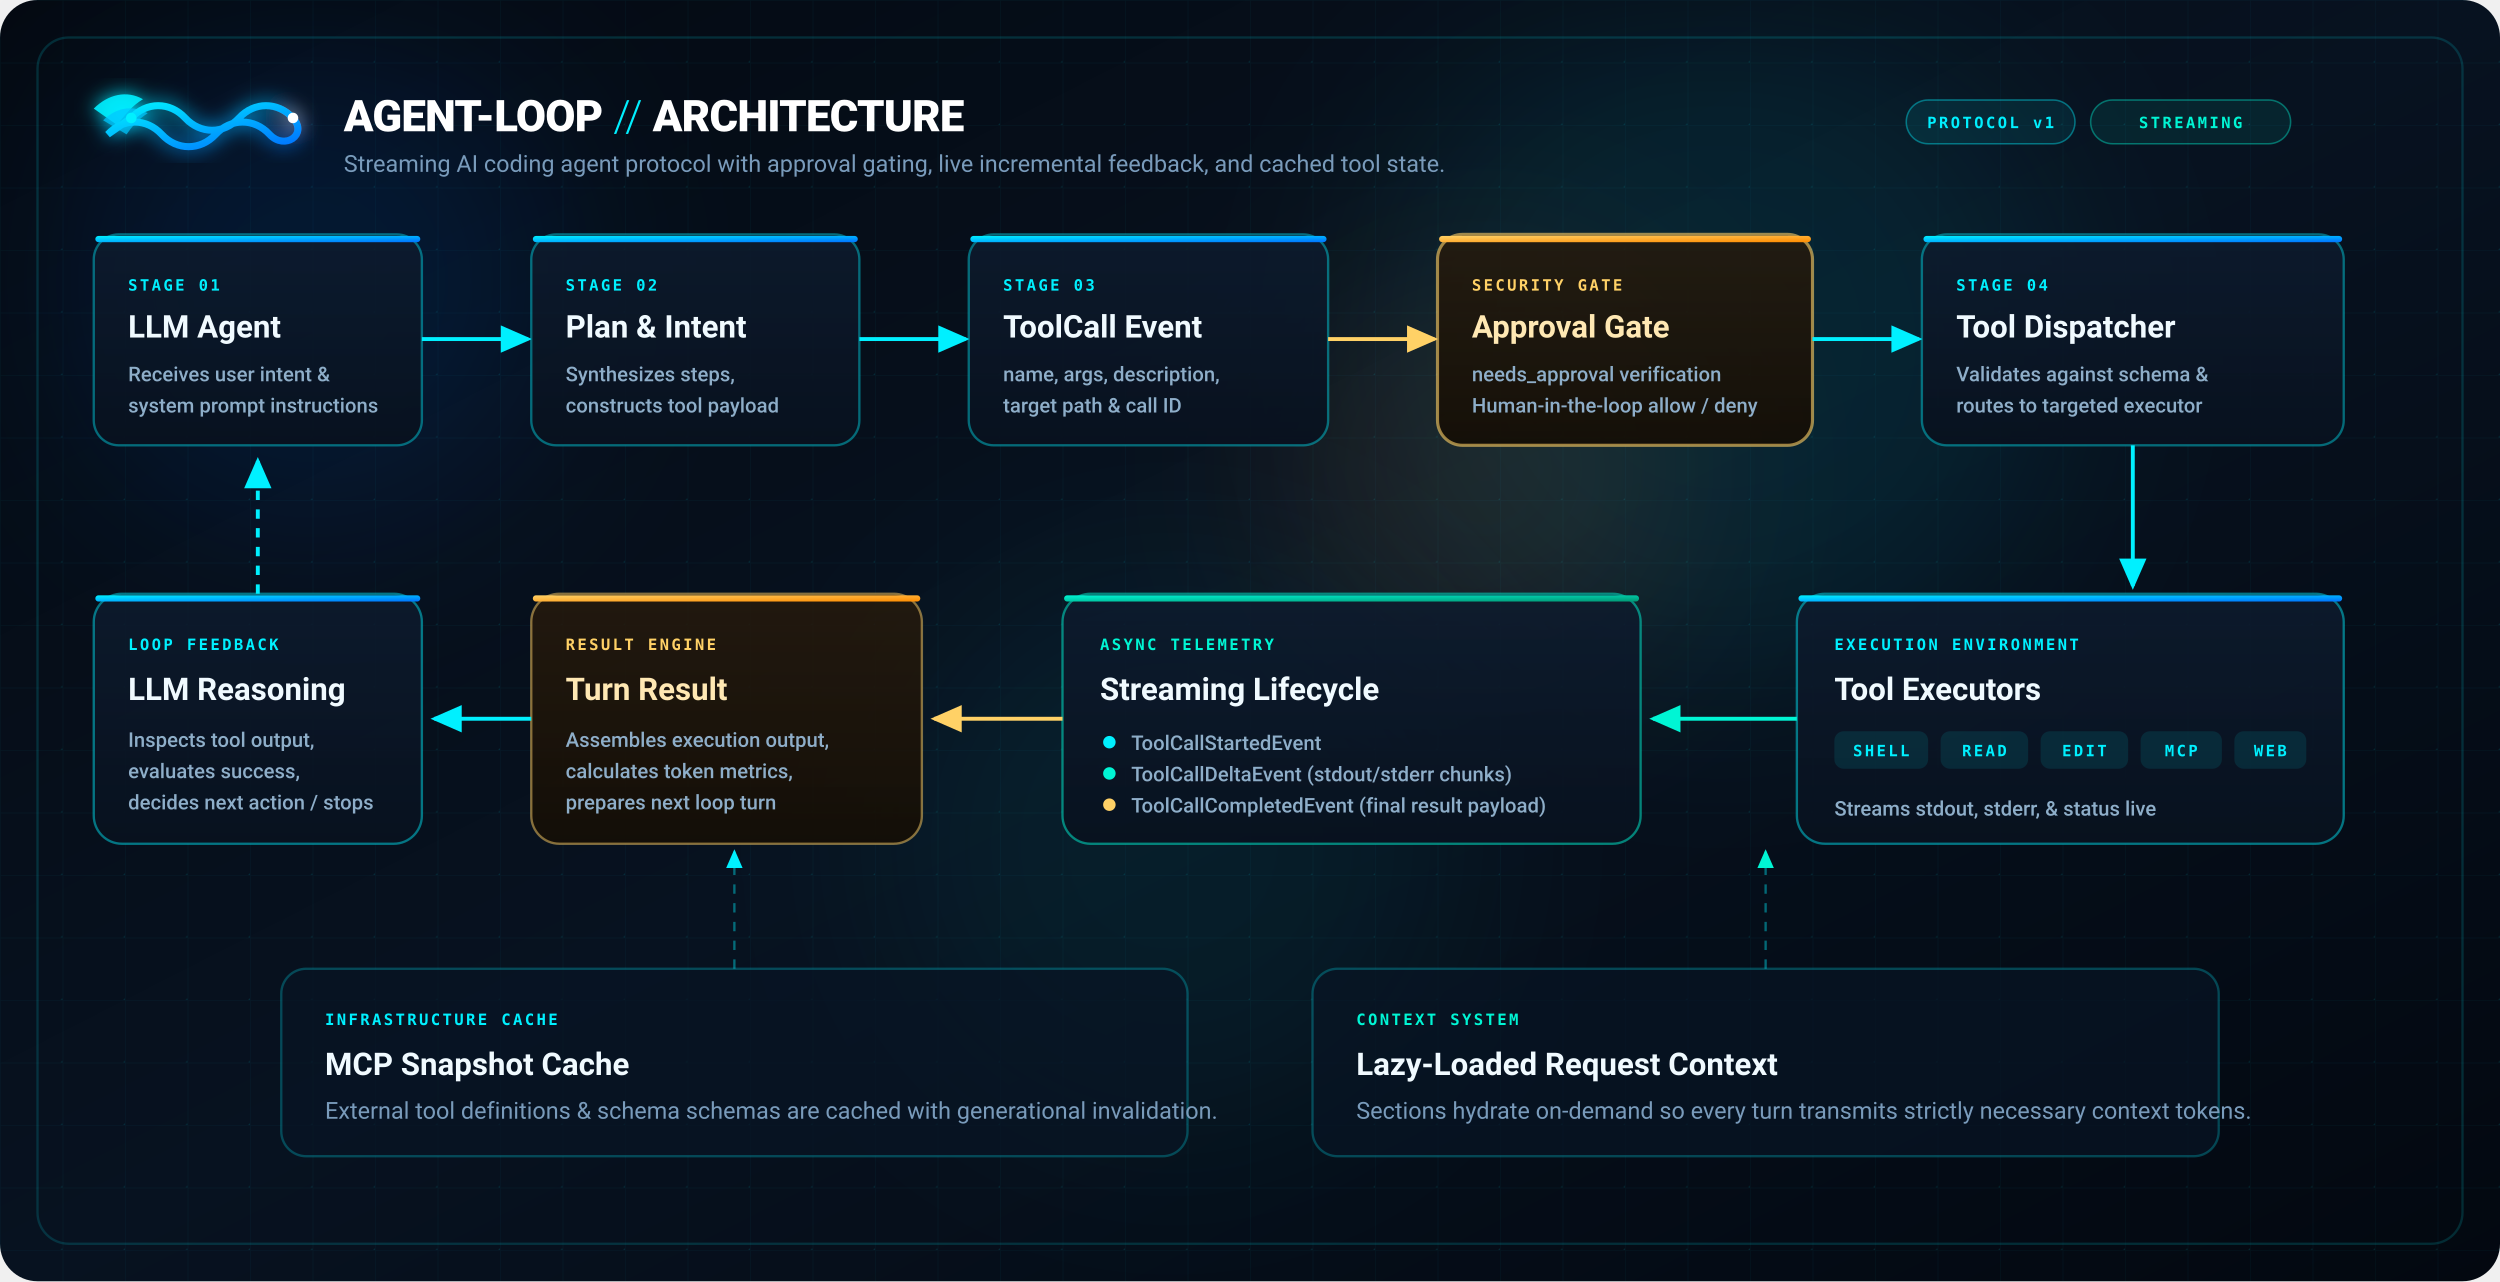
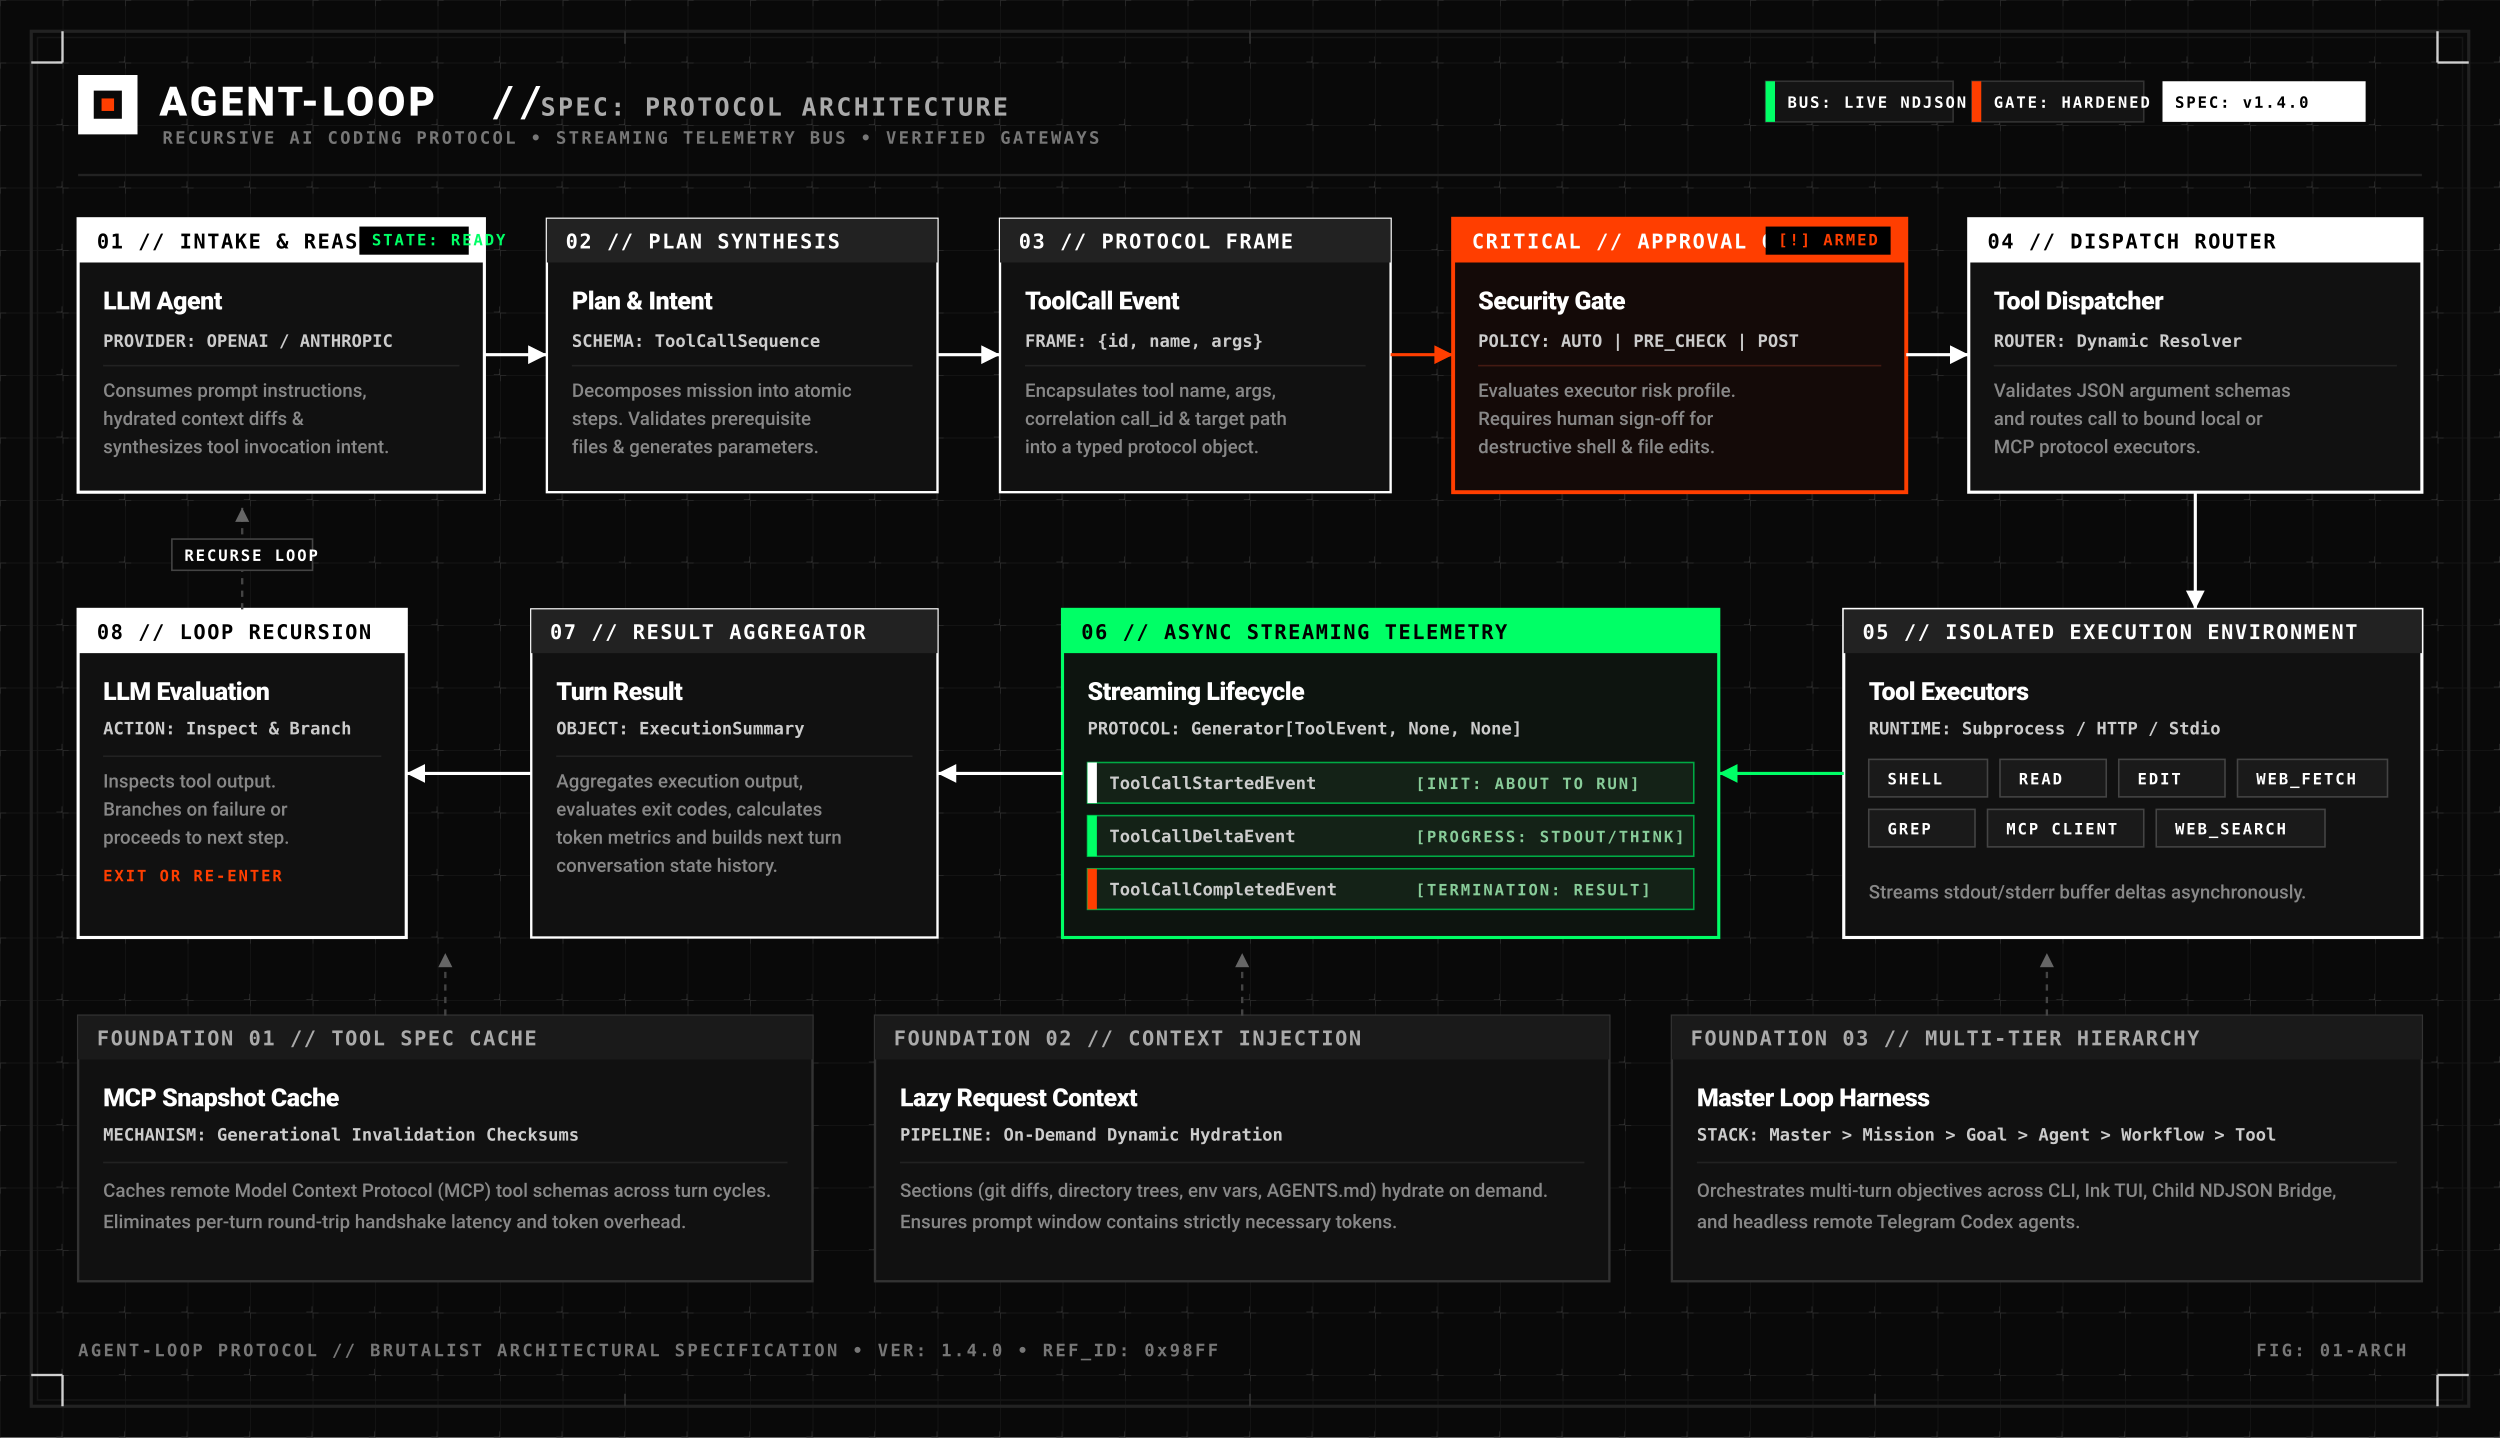
- <svg xmlns="http://www.w3.org/2000/svg" viewBox="0 0 1600 820" width="1600" height="820" role="img" aria-labelledby="title desc">
+ <svg xmlns="http://www.w3.org/2000/svg" viewBox="0 0 1600 920" width="1600" height="920" role="img" aria-labelledby="archTitle archDesc">
  <defs>
-     <linearGradient id="bgGrad" x1="0%" y1="0%" x2="100%" y2="100%">
-       <stop offset="0%" stop-color="#040911" />
-       <stop offset="50%" stop-color="#071220" />
-       <stop offset="100%" stop-color="#030810" />
-     </linearGradient>
-     <linearGradient id="cyanGrad" x1="0%" y1="0%" x2="100%" y2="100%">
-       <stop offset="0%" stop-color="#00f0ff" />
-       <stop offset="100%" stop-color="#0072ff" />
-     </linearGradient>
-     <linearGradient id="amberGrad" x1="0%" y1="0%" x2="100%" y2="100%">
-       <stop offset="0%" stop-color="#ffd166" />
-       <stop offset="100%" stop-color="#ff8c00" />
-     </linearGradient>
-     <linearGradient id="emeraldGrad" x1="0%" y1="0%" x2="100%" y2="100%">
-       <stop offset="0%" stop-color="#00f5d4" />
-       <stop offset="100%" stop-color="#019875" />
-     </linearGradient>
-     <linearGradient id="cardGrad" x1="0%" y1="0%" x2="0%" y2="100%">
-       <stop offset="0%" stop-color="rgba(13, 27, 46, 0.85)" />
-       <stop offset="100%" stop-color="rgba(8, 17, 30, 0.95)" />
-     </linearGradient>
-     <linearGradient id="cardAmberGrad" x1="0%" y1="0%" x2="0%" y2="100%">
-       <stop offset="0%" stop-color="rgba(38, 26, 12, 0.85)" />
-       <stop offset="100%" stop-color="rgba(20, 14, 6, 0.95)" />
-     </linearGradient>
-     <pattern id="grid" width="40" height="40" patternUnits="userSpaceOnUse">
-       <path d="M 40 0 L 0 0 0 40" fill="none" stroke="rgba(0, 240, 255, 0.04)" stroke-width="1" />
-       <circle cx="40" cy="40" r="1" fill="rgba(0, 240, 255, 0.12)" />
+     <pattern id="brutalistGrid" width="40" height="40" patternUnits="userSpaceOnUse">
+       <path d="M 40 0 L 0 0 0 40" fill="none" stroke="#161616" stroke-width="1" />
+       <path d="M 0 0 L 4 0 M 0 0 L 0 4 M 40 40 L 36 40 M 40 40 L 40 36" fill="none" stroke="#2a2a2a" stroke-width="1" />
+       <circle cx="40" cy="40" r="1" fill="#333333" />
    </pattern>
-     <filter id="neonGlow" x="-30%" y="-30%" width="160%" height="160%">
-       <feGaussianBlur stdDeviation="8" result="blur" />
-       <feMerge>
-         <feMergeNode in="blur" />
-         <feMergeNode in="SourceGraphic" />
-       </feMerge>
-     </filter>
-     <filter id="ambientGlow" x="-50%" y="-50%" width="200%" height="200%">
-       <feGaussianBlur stdDeviation="60" result="blur" />
-     </filter>
-     <marker id="arrowCyan" markerWidth="10" markerHeight="10" refX="7" refY="5" orient="auto">
-       <path d="M 0 1.5 L 8 5 L 0 8.5 z" fill="#00f0ff" />
-     </marker>
-     <marker id="arrowAmber" markerWidth="10" markerHeight="10" refX="7" refY="5" orient="auto">
-       <path d="M 0 1.5 L 8 5 L 0 8.5 z" fill="#ffd166" />
-     </marker>
-     <marker id="arrowEmerald" markerWidth="10" markerHeight="10" refX="7" refY="5" orient="auto">
-       <path d="M 0 1.5 L 8 5 L 0 8.5 z" fill="#00f5d4" />
+     <marker id="mWhite" markerWidth="8" markerHeight="8" refX="6" refY="4" orient="auto">
+       <polygon points="0,1 6,4 0,7" fill="#ffffff" />
+     </marker>
+     <marker id="mOrange" markerWidth="8" markerHeight="8" refX="6" refY="4" orient="auto">
+       <polygon points="0,1 6,4 0,7" fill="#ff3e00" />
+     </marker>
+     <marker id="mGreen" markerWidth="8" markerHeight="8" refX="6" refY="4" orient="auto">
+       <polygon points="0,1 6,4 0,7" fill="#00ff66" />
+     </marker>
+     <marker id="mGray" markerWidth="8" markerHeight="8" refX="6" refY="4" orient="auto">
+       <polygon points="0,1 6,4 0,7" fill="#666666" />
    </marker>
    <style>
-       .brand-title { font-family: -apple-system, BlinkMacSystemFont, "Segoe UI", Roboto, "Helvetica Neue", sans-serif; font-size: 28px; font-weight: 800; fill: #ffffff; letter-spacing: -0.5px; }
-       .brand-sub { font-family: -apple-system, BlinkMacSystemFont, "Segoe UI", Roboto, "Helvetica Neue", sans-serif; font-size: 15px; font-weight: 400; fill: #799bbb; }
-       .node-title { font-family: -apple-system, BlinkMacSystemFont, "Segoe UI", Roboto, "Helvetica Neue", sans-serif; font-size: 20px; font-weight: 700; fill: #f0faff; }
-       .node-amber-title { font-family: -apple-system, BlinkMacSystemFont, "Segoe UI", Roboto, "Helvetica Neue", sans-serif; font-size: 20px; font-weight: 700; fill: #ffe8b3; }
-       .node-desc { font-family: -apple-system, BlinkMacSystemFont, "Segoe UI", Roboto, "Helvetica Neue", sans-serif; font-size: 13px; font-weight: 500; fill: #8eaec9; }
-       .node-tag { font-family: ui-monospace, SFMono-Regular, "JetBrains Mono", Menlo, Consolas, monospace; font-size: 10px; font-weight: 700; letter-spacing: 1.5px; text-transform: uppercase; }
-       .connector { stroke: #00f0ff; stroke-width: 2.5; fill: none; marker-end: url(#arrowCyan); }
-       .connector-amber { stroke: #ffd166; stroke-width: 2.5; fill: none; marker-end: url(#arrowAmber); }
-       .connector-emerald { stroke: #00f5d4; stroke-width: 2.5; fill: none; marker-end: url(#arrowEmerald); }
-       .dash-line { stroke-dasharray: 6 6; stroke-width: 1.5; stroke: rgba(0, 240, 255, 0.4); fill: none; }
+       .mono { font-family: "JetBrains Mono", "SF Mono", "Roboto Mono", Menlo, Consolas, monospace; }
+       .sans { font-family: -apple-system, BlinkMacSystemFont, "Segoe UI", Roboto, "Helvetica Neue", sans-serif; }
+       .t-hero { font-weight: 900; font-size: 26px; fill: #ffffff; letter-spacing: 2px; }
+       .t-sub { font-weight: 600; font-size: 11px; fill: #777777; letter-spacing: 1.5px; }
+       .t-node-head { font-weight: 800; font-size: 13px; letter-spacing: 1px; }
+       .t-node-title { font-weight: 800; font-size: 16px; fill: #ffffff; letter-spacing: -0.3px; }
+       .t-node-body { font-weight: 500; font-size: 12px; fill: #888888; line-height: 1.4; }
+       .t-node-code { font-weight: 700; font-size: 11px; fill: #cccccc; }
+       .t-badge { font-weight: 800; font-size: 10px; letter-spacing: 1.2px; }
+       .wire-w { stroke: #ffffff; stroke-width: 2; fill: none; marker-end: url(#mWhite); }
+       .wire-o { stroke: #ff3e00; stroke-width: 2; fill: none; marker-end: url(#mOrange); }
+       .wire-g { stroke: #00ff66; stroke-width: 2; fill: none; marker-end: url(#mGreen); }
+       .wire-dash { stroke: #444444; stroke-width: 1.5; stroke-dasharray: 4 4; fill: none; marker-end: url(#mGray); }
    </style>
  </defs>
-   <rect width="1600" height="820" rx="24" fill="url(#bgGrad)" />
-   <rect width="1600" height="820" rx="24" fill="url(#grid)" />
-   <circle cx="200" cy="180" r="160" fill="#0072ff" opacity="0.12" filter="url(#ambientGlow)" />
-   <circle cx="1100" cy="220" r="220" fill="#00f0ff" opacity="0.08" filter="url(#ambientGlow)" />
-   <circle cx="750" cy="540" r="180" fill="#00d2d3" opacity="0.07" filter="url(#ambientGlow)" />
-   <circle cx="950" cy="300" r="130" fill="#ff9f43" opacity="0.09" filter="url(#ambientGlow)" />
-   <rect x="24" y="24" width="1552" height="772" rx="20" fill="none" stroke="rgba(0, 240, 255, 0.15)" stroke-width="1.5" />
-   <g transform="translate(60, 52)">
-     <g transform="translate(0, 4) scale(0.75)" filter="url(#neonGlow)">
-       <path d="M 0 18 C 12 6, 28 2, 42 10 C 32 16, 26 24, 20 32 Z" fill="#00f0ff" opacity="0.9" />
-       <path d="M 8 28 C 18 18, 32 14, 46 22 C 38 27, 32 34, 28 40 Z" fill="#00c8ff" opacity="0.7" />
-       <path d="M 32 26 C 45 12, 65 12, 78 26 C 91 40, 111 40, 124 26 C 137 12, 157 12, 170 26 C 183 40, 163 54, 150 40 C 137 26, 117 26, 104 40 C 91 54, 71 54, 58 40 C 45 26, 25 26, 12 40 Z" fill="none" stroke="url(#cyanGrad)" stroke-width="6" stroke-linecap="round" />
-       <circle cx="170" cy="26" r="4.5" fill="#ffffff" />
-       <circle cx="32" cy="26" r="4.5" fill="#00f0ff" />
+   <rect width="1600" height="920" fill="#090909" />
+   <rect width="1600" height="920" fill="url(#brutalistGrid)" />
+   <rect x="20" y="20" width="1560" height="880" fill="none" stroke="#222222" stroke-width="2" />
+   <rect x="24" y="24" width="1552" height="872" fill="none" stroke="#161616" stroke-width="1" />
+   <g stroke="#ffffff" stroke-width="1.5" opacity="0.8">
+     <path d="M 20 40 L 40 40 M 40 20 L 40 40" />
+     <path d="M 1580 40 L 1560 40 M 1560 20 L 1560 40" />
+     <path d="M 20 880 L 40 880 M 40 900 L 40 880" />
+     <path d="M 1580 880 L 1560 880 M 1560 900 L 1560 880" />
+   </g>
+   <g stroke="#333333" stroke-width="1">
+     <line x1="400" y1="20" x2="400" y2="28" />
+     <line x1="800" y1="20" x2="800" y2="28" />
+     <line x1="1200" y1="20" x2="1200" y2="28" />
+     <line x1="400" y1="892" x2="400" y2="900" />
+     <line x1="800" y1="892" x2="800" y2="900" />
+     <line x1="1200" y1="892" x2="1200" y2="900" />
+   </g>
+   <g transform="translate(50, 48)">
+     <rect x="0" y="0" width="38" height="38" fill="#ffffff" />
+     <rect x="10" y="10" width="18" height="18" fill="#090909" />
+     <rect x="15" y="15" width="8" height="8" fill="#ff3e00" />
+     <text x="52" y="26" class="sans t-hero">AGENT-LOOP</text>
+     <text x="264" y="26" class="mono t-hero" fill="#ff3e00" font-weight="400">//</text>
+     <text x="296" y="26" class="mono" font-size="16" font-weight="700" fill="#aaaaaa" letter-spacing="1.5px">SPEC: PROTOCOL ARCHITECTURE</text>
+     <text x="54" y="44" class="mono t-sub">RECURSIVE AI CODING PROTOCOL • STREAMING TELEMETRY BUS • VERIFIED GATEWAYS</text>
+     <g transform="translate(1080, 4)">
+       <rect x="0" y="0" width="120" height="26" fill="#141414" stroke="#333333" stroke-width="1" />
+       <rect x="0" y="0" width="6" height="26" fill="#00ff66" />
+       <text x="14" y="17" class="mono t-badge" fill="#ffffff">BUS: LIVE NDJSON</text>
+       <rect x="132" y="0" width="110" height="26" fill="#141414" stroke="#333333" stroke-width="1" />
+       <rect x="132" y="0" width="6" height="26" fill="#ff3e00" />
+       <text x="146" y="17" class="mono t-badge" fill="#ffffff">GATE: HARDENED</text>
+       <rect x="254" y="0" width="130" height="26" fill="#ffffff" />
+       <text x="262" y="17" class="mono t-badge" fill="#000000">SPEC: v1.4.0</text>
    </g>
-     <text x="160" y="32" class="brand-title">AGENT-LOOP <tspan fill="#00f0ff" font-weight="300">//</tspan> ARCHITECTURE</text>
-     <text x="160" y="58" class="brand-sub">Streaming AI coding agent protocol with approval gating, live incremental feedback, and cached tool state.</text>
-     <g transform="translate(1160, 12)">
-       <rect x="0" y="0" width="108" height="28" rx="14" fill="rgba(0, 240, 255, 0.08)" stroke="rgba(0, 240, 255, 0.4)" stroke-width="1" />
-       <text x="54" y="18" text-anchor="middle" class="node-tag" fill="#00f0ff">PROTOCOL v1</text>
-       <rect x="118" y="0" width="128" height="28" rx="14" fill="rgba(0, 245, 212, 0.08)" stroke="rgba(0, 245, 212, 0.4)" stroke-width="1" />
-       <text x="182" y="18" text-anchor="middle" class="node-tag" fill="#00f5d4">STREAMING</text>
+   </g>
+   <line x1="50" y1="112" x2="1550" y2="112" stroke="#222222" stroke-width="1.5" />
+   <g transform="translate(50, 140)">
+     <rect width="260" height="175" fill="#111111" stroke="#ffffff" stroke-width="2" />
+     <rect x="0" y="0" width="260" height="28" fill="#ffffff" />
+     <text x="12" y="19" class="mono t-node-head" fill="#000000">01 // INTAKE &amp; REASONING</text>
+     <text x="16" y="58" class="sans t-node-title">LLM Agent</text>
+     <text x="16" y="82" class="mono t-node-code">PROVIDER: OPENAI / ANTHROPIC</text>
+     <line x1="16" y1="94" x2="244" y2="94" stroke="#222222" stroke-width="1" />
+     <text x="16" y="114" class="sans t-node-body">Consumes prompt instructions,</text>
+     <text x="16" y="132" class="sans t-node-body">hydrated context diffs &amp;</text>
+     <text x="16" y="150" class="sans t-node-body">synthesizes tool invocation intent.</text>
+     <rect x="180" y="5" width="70" height="18" fill="#000000" />
+     <text x="188" y="17" class="mono t-badge" fill="#00ff66">STATE: READY</text>
+   </g>
+   <path d="M 310 227 L 350 227" class="wire-w" />
+   <g transform="translate(350, 140)">
+     <rect width="250" height="175" fill="#111111" stroke="#ffffff" stroke-width="1.5" />
+     <rect x="0" y="0" width="250" height="28" fill="#222222" />
+     <text x="12" y="19" class="mono t-node-head" fill="#ffffff">02 // PLAN SYNTHESIS</text>
+     <text x="16" y="58" class="sans t-node-title">Plan &amp; Intent</text>
+     <text x="16" y="82" class="mono t-node-code">SCHEMA: ToolCallSequence</text>
+     <line x1="16" y1="94" x2="234" y2="94" stroke="#222222" stroke-width="1" />
+     <text x="16" y="114" class="sans t-node-body">Decomposes mission into atomic</text>
+     <text x="16" y="132" class="sans t-node-body">steps. Validates prerequisite</text>
+     <text x="16" y="150" class="sans t-node-body">files &amp; generates parameters.</text>
+   </g>
+   <path d="M 600 227 L 640 227" class="wire-w" />
+   <g transform="translate(640, 140)">
+     <rect width="250" height="175" fill="#111111" stroke="#ffffff" stroke-width="1.5" />
+     <rect x="0" y="0" width="250" height="28" fill="#222222" />
+     <text x="12" y="19" class="mono t-node-head" fill="#ffffff">03 // PROTOCOL FRAME</text>
+     <text x="16" y="58" class="sans t-node-title">ToolCall Event</text>
+     <text x="16" y="82" class="mono t-node-code">FRAME: {id, name, args}</text>
+     <line x1="16" y1="94" x2="234" y2="94" stroke="#222222" stroke-width="1" />
+     <text x="16" y="114" class="sans t-node-body">Encapsulates tool name, args,</text>
+     <text x="16" y="132" class="sans t-node-body">correlation call_id &amp; target path</text>
+     <text x="16" y="150" class="sans t-node-body">into a typed protocol object.</text>
+   </g>
+   <path d="M 890 227 L 930 227" class="wire-o" />
+   <g transform="translate(930, 140)">
+     <rect width="290" height="175" fill="#140a08" stroke="#ff3e00" stroke-width="2.5" />
+     <rect x="0" y="0" width="290" height="28" fill="#ff3e00" />
+     <text x="12" y="19" class="mono t-node-head" fill="#ffffff">CRITICAL // APPROVAL GATE</text>
+     <text x="16" y="58" class="sans t-node-title" fill="#ffffff">Security Gate</text>
+     <text x="16" y="82" class="mono t-node-code" fill="#ff7755">POLICY: AUTO | PRE_CHECK | POST</text>
+     <line x1="16" y1="94" x2="274" y2="94" stroke="#441a12" stroke-width="1" />
+     <text x="16" y="114" class="sans t-node-body" fill="#ddbbbb">Evaluates executor risk profile.</text>
+     <text x="16" y="132" class="sans t-node-body" fill="#ddbbbb">Requires human sign-off for</text>
+     <text x="16" y="150" class="sans t-node-body" fill="#ddbbbb">destructive shell &amp; file edits.</text>
+     <rect x="200" y="5" width="80" height="18" fill="#000000" />
+     <text x="208" y="17" class="mono t-badge" fill="#ff3e00">[!] ARMED</text>
+   </g>
+   <path d="M 1220 227 L 1260 227" class="wire-w" />
+   <g transform="translate(1260, 140)">
+     <rect width="290" height="175" fill="#111111" stroke="#ffffff" stroke-width="2" />
+     <rect x="0" y="0" width="290" height="28" fill="#ffffff" />
+     <text x="12" y="19" class="mono t-node-head" fill="#000000">04 // DISPATCH ROUTER</text>
+     <text x="16" y="58" class="sans t-node-title">Tool Dispatcher</text>
+     <text x="16" y="82" class="mono t-node-code">ROUTER: Dynamic Resolver</text>
+     <line x1="16" y1="94" x2="274" y2="94" stroke="#222222" stroke-width="1" />
+     <text x="16" y="114" class="sans t-node-body">Validates JSON argument schemas</text>
+     <text x="16" y="132" class="sans t-node-body">and routes call to bound local or</text>
+     <text x="16" y="150" class="sans t-node-body">MCP protocol executors.</text>
+   </g>
+   <path d="M 1405 315 L 1405 390" class="wire-w" />
+   <g transform="translate(1180, 390)">
+     <rect width="370" height="210" fill="#111111" stroke="#ffffff" stroke-width="2" />
+     <rect x="0" y="0" width="370" height="28" fill="#222222" />
+     <text x="12" y="19" class="mono t-node-head" fill="#ffffff">05 // ISOLATED EXECUTION ENVIRONMENT</text>
+     <text x="16" y="58" class="sans t-node-title">Tool Executors</text>
+     <text x="16" y="80" class="mono t-node-code">RUNTIME: Subprocess / HTTP / Stdio</text>
+     <g transform="translate(16, 96)">
+       <rect x="0" y="0" width="76" height="24" fill="#1a1a1a" stroke="#444444" stroke-width="1" />
+       <text x="12" y="16" class="mono t-badge" fill="#ffffff">SHELL</text>
+       <rect x="84" y="0" width="68" height="24" fill="#1a1a1a" stroke="#444444" stroke-width="1" />
+       <text x="12" y="16" class="mono t-badge" fill="#ffffff" transform="translate(84, 0)">READ</text>
+       <rect x="160" y="0" width="68" height="24" fill="#1a1a1a" stroke="#444444" stroke-width="1" />
+       <text x="12" y="16" class="mono t-badge" fill="#ffffff" transform="translate(160, 0)">EDIT</text>
+       <rect x="236" y="0" width="96" height="24" fill="#1a1a1a" stroke="#444444" stroke-width="1" />
+       <text x="12" y="16" class="mono t-badge" fill="#ffffff" transform="translate(236, 0)">WEB_FETCH</text>
+       <rect x="0" y="32" width="68" height="24" fill="#1a1a1a" stroke="#444444" stroke-width="1" />
+       <text x="12" y="48" class="mono t-badge" fill="#ffffff">GREP</text>
+       <rect x="76" y="32" width="100" height="24" fill="#1a1a1a" stroke="#444444" stroke-width="1" />
+       <text x="12" y="48" class="mono t-badge" fill="#ffffff" transform="translate(76, 0)">MCP CLIENT</text>
+       <rect x="184" y="32" width="108" height="24" fill="#1a1a1a" stroke="#444444" stroke-width="1" />
+       <text x="12" y="48" class="mono t-badge" fill="#ffffff" transform="translate(184, 0)">WEB_SEARCH</text>
    </g>
-   </g>
-   <g transform="translate(60, 150)">
-     <rect width="210" height="135" rx="16" fill="url(#cardGrad)" stroke="rgba(0, 240, 255, 0.4)" stroke-width="1.5" />
-     <rect x="1" y="1" width="208" height="4" rx="2" fill="url(#cyanGrad)" />
-     <text x="22" y="36" class="node-tag" fill="#00f0ff">STAGE 01</text>
-     <text x="22" y="66" class="node-title">LLM Agent</text>
-     <text x="22" y="94" class="node-desc">Receives user intent &amp;</text>
-     <text x="22" y="114" class="node-desc">system prompt instructions</text>
-   </g>
-   <path d="M 270 217 L 338 217" class="connector" />
-   <g transform="translate(340, 150)">
-     <rect width="210" height="135" rx="16" fill="url(#cardGrad)" stroke="rgba(0, 240, 255, 0.4)" stroke-width="1.5" />
-     <rect x="1" y="1" width="208" height="4" rx="2" fill="url(#cyanGrad)" />
-     <text x="22" y="36" class="node-tag" fill="#00f0ff">STAGE 02</text>
-     <text x="22" y="66" class="node-title">Plan &amp; Intent</text>
-     <text x="22" y="94" class="node-desc">Synthesizes steps,</text>
-     <text x="22" y="114" class="node-desc">constructs tool payload</text>
-   </g>
-   <path d="M 550 217 L 618 217" class="connector" />
-   <g transform="translate(620, 150)">
-     <rect width="230" height="135" rx="16" fill="url(#cardGrad)" stroke="rgba(0, 240, 255, 0.4)" stroke-width="1.5" />
-     <rect x="1" y="1" width="228" height="4" rx="2" fill="url(#cyanGrad)" />
-     <text x="22" y="36" class="node-tag" fill="#00f0ff">STAGE 03</text>
-     <text x="22" y="66" class="node-title">ToolCall Event</text>
-     <text x="22" y="94" class="node-desc">name, args, description,</text>
-     <text x="22" y="114" class="node-desc">target path &amp; call ID</text>
-   </g>
-   <path d="M 850 217 L 918 217" class="connector-amber" />
-   <g transform="translate(920, 150)">
-     <rect width="240" height="135" rx="16" fill="url(#cardAmberGrad)" stroke="rgba(255, 209, 102, 0.6)" stroke-width="2" />
-     <rect x="1" y="1" width="238" height="4" rx="2" fill="url(#amberGrad)" />
-     <text x="22" y="36" class="node-tag" fill="#ffd166">SECURITY GATE</text>
-     <text x="22" y="66" class="node-amber-title">Approval Gate</text>
-     <text x="22" y="94" class="node-desc" fill="#e0c28e">needs_approval verification</text>
-     <text x="22" y="114" class="node-desc" fill="#e0c28e">Human-in-the-loop allow / deny</text>
-   </g>
-   <path d="M 1160 217 L 1228 217" class="connector" />
-   <g transform="translate(1230, 150)">
-     <rect width="270" height="135" rx="16" fill="url(#cardGrad)" stroke="rgba(0, 240, 255, 0.4)" stroke-width="1.5" />
-     <rect x="1" y="1" width="268" height="4" rx="2" fill="url(#cyanGrad)" />
-     <text x="22" y="36" class="node-tag" fill="#00f0ff">STAGE 04</text>
-     <text x="22" y="66" class="node-title">Tool Dispatcher</text>
-     <text x="22" y="94" class="node-desc">Validates against schema &amp;</text>
-     <text x="22" y="114" class="node-desc">routes to targeted executor</text>
-   </g>
-   <path d="M 1365 285 L 1365 375" class="connector" />
-   <g transform="translate(1150, 380)">
-     <rect width="350" height="160" rx="18" fill="url(#cardGrad)" stroke="rgba(0, 240, 255, 0.45)" stroke-width="1.5" />
-     <rect x="1" y="1" width="348" height="4" rx="2" fill="url(#cyanGrad)" />
-     <text x="24" y="36" class="node-tag" fill="#00f0ff">EXECUTION ENVIRONMENT</text>
-     <text x="24" y="68" class="node-title">Tool Executors</text>
-     <g transform="translate(24, 88)">
-       <rect x="0" y="0" width="60" height="24" rx="6" fill="rgba(0, 240, 255, 0.1)" />
-       <text x="30" y="16" text-anchor="middle" class="node-tag" fill="#00f0ff">SHELL</text>
-       <rect x="68" y="0" width="56" height="24" rx="6" fill="rgba(0, 240, 255, 0.1)" />
-       <text x="96" y="16" text-anchor="middle" class="node-tag" fill="#00f0ff">READ</text>
-       <rect x="132" y="0" width="56" height="24" rx="6" fill="rgba(0, 240, 255, 0.1)" />
-       <text x="160" y="16" text-anchor="middle" class="node-tag" fill="#00f0ff">EDIT</text>
-       <rect x="196" y="0" width="52" height="24" rx="6" fill="rgba(0, 240, 255, 0.1)" />
-       <text x="222" y="16" text-anchor="middle" class="node-tag" fill="#00f0ff">MCP</text>
-       <rect x="256" y="0" width="46" height="24" rx="6" fill="rgba(0, 240, 255, 0.1)" />
-       <text x="279" y="16" text-anchor="middle" class="node-tag" fill="#00f0ff">WEB</text>
+     <text x="16" y="185" class="sans t-node-body">Streams stdout/stderr buffer deltas asynchronously.</text>
+   </g>
+   <path d="M 1180 495 L 1100 495" class="wire-g" />
+   <g transform="translate(680, 390)">
+     <rect width="420" height="210" fill="#0d140f" stroke="#00ff66" stroke-width="2" />
+     <rect x="0" y="0" width="420" height="28" fill="#00ff66" />
+     <text x="12" y="19" class="mono t-node-head" fill="#000000">06 // ASYNC STREAMING TELEMETRY</text>
+     <text x="16" y="58" class="sans t-node-title" fill="#ffffff">Streaming Lifecycle</text>
+     <text x="16" y="80" class="mono t-node-code" fill="#00dd55">PROTOCOL: Generator[ToolEvent, None, None]</text>
+     <g transform="translate(16, 98)">
+       <rect x="0" y="0" width="388" height="26" fill="#142217" stroke="#00aa44" stroke-width="1" />
+       <rect x="0" y="0" width="6" height="26" fill="#ffffff" />
+       <text x="14" y="17" class="mono t-node-code" fill="#ffffff">ToolCallStartedEvent</text>
+       <text x="210" y="17" class="mono t-badge" fill="#88cc99">[INIT: ABOUT TO RUN]</text>
+       <rect x="0" y="34" width="388" height="26" fill="#142217" stroke="#00aa44" stroke-width="1" />
+       <rect x="0" y="0" width="6" height="26" fill="#00ff66" transform="translate(0, 34)" />
+       <text x="14" y="51" class="mono t-node-code" fill="#00ff66">ToolCallDeltaEvent</text>
+       <text x="210" y="51" class="mono t-badge" fill="#88cc99">[PROGRESS: STDOUT/THINK]</text>
+       <rect x="0" y="68" width="388" height="26" fill="#142217" stroke="#00aa44" stroke-width="1" />
+       <rect x="0" y="0" width="6" height="26" fill="#ff3e00" transform="translate(0, 68)" />
+       <text x="14" y="85" class="mono t-node-code" fill="#ffffff">ToolCallCompletedEvent</text>
+       <text x="210" y="85" class="mono t-badge" fill="#88cc99">[TERMINATION: RESULT]</text>
    </g>
-     <text x="24" y="142" class="node-desc">Streams stdout, stderr, &amp; status live</text>
-   </g>
-   <path d="M 1150 460 L 1058 460" class="connector-emerald" />
-   <g transform="translate(680, 380)">
-     <rect width="370" height="160" rx="18" fill="url(#cardGrad)" stroke="rgba(0, 245, 212, 0.5)" stroke-width="1.5" />
-     <rect x="1" y="1" width="368" height="4" rx="2" fill="url(#emeraldGrad)" />
-     <text x="24" y="36" class="node-tag" fill="#00f5d4">ASYNC TELEMETRY</text>
-     <text x="24" y="68" class="node-title">Streaming Lifecycle</text>
-     <g transform="translate(24, 88)">
-       <circle cx="6" cy="7" r="4" fill="#00f0ff" />
-       <text x="20" y="12" class="node-desc">ToolCallStartedEvent</text>
-       <circle cx="6" cy="27" r="4" fill="#00f5d4" />
-       <text x="20" y="32" class="node-desc">ToolCallDeltaEvent (stdout/stderr chunks)</text>
-       <circle cx="6" cy="47" r="4" fill="#ffd166" />
-       <text x="20" y="52" class="node-desc">ToolCallCompletedEvent (final result payload)</text>
-     </g>
-   </g>
-   <path d="M 680 460 L 598 460" class="connector-amber" />
-   <g transform="translate(340, 380)">
-     <rect width="250" height="160" rx="18" fill="url(#cardAmberGrad)" stroke="rgba(255, 209, 102, 0.5)" stroke-width="1.5" />
-     <rect x="1" y="1" width="248" height="4" rx="2" fill="url(#amberGrad)" />
-     <text x="22" y="36" class="node-tag" fill="#ffd166">RESULT ENGINE</text>
-     <text x="22" y="68" class="node-amber-title">Turn Result</text>
-     <text x="22" y="98" class="node-desc" fill="#e0c28e">Assembles execution output,</text>
-     <text x="22" y="118" class="node-desc" fill="#e0c28e">calculates token metrics,</text>
-     <text x="22" y="138" class="node-desc" fill="#e0c28e">prepares next loop turn</text>
-   </g>
-   <path d="M 340 460 L 278 460" class="connector" />
-   <g transform="translate(60, 380)">
-     <rect width="210" height="160" rx="18" fill="url(#cardGrad)" stroke="rgba(0, 240, 255, 0.45)" stroke-width="1.5" />
-     <rect x="1" y="1" width="208" height="4" rx="2" fill="url(#cyanGrad)" />
-     <text x="22" y="36" class="node-tag" fill="#00f0ff">LOOP FEEDBACK</text>
-     <text x="22" y="68" class="node-title">LLM Reasoning</text>
-     <text x="22" y="98" class="node-desc">Inspects tool output,</text>
-     <text x="22" y="118" class="node-desc">evaluates success,</text>
-     <text x="22" y="138" class="node-desc">decides next action / stops</text>
-   </g>
-   <path d="M 165 380 L 165 295" class="connector" stroke-dasharray="6 6" />
-   <g transform="translate(180, 620)">
-     <rect width="580" height="120" rx="16" fill="rgba(8, 20, 36, 0.7)" stroke="rgba(0, 240, 255, 0.25)" stroke-width="1.5" />
-     <text x="28" y="36" class="node-tag" fill="#00f0ff">INFRASTRUCTURE CACHE</text>
-     <text x="28" y="68" class="node-title">MCP Snapshot Cache</text>
-     <text x="28" y="96" class="brand-sub">External tool definitions &amp; schema schemas are cached with generational invalidation.</text>
-   </g>
-   <g transform="translate(840, 620)">
-     <rect width="580" height="120" rx="16" fill="rgba(8, 20, 36, 0.7)" stroke="rgba(0, 240, 255, 0.25)" stroke-width="1.5" />
-     <text x="28" y="36" class="node-tag" fill="#00f5d4">CONTEXT SYSTEM</text>
-     <text x="28" y="68" class="node-title">Lazy-Loaded Request Context</text>
-     <text x="28" y="96" class="brand-sub">Sections hydrate on-demand so every turn transmits strictly necessary context tokens.</text>
-   </g>
-   <path d="M 470 620 L 470 545" class="dash-line" marker-end="url(#arrowCyan)" />
-   <path d="M 1130 620 L 1130 545" class="dash-line" marker-end="url(#arrowEmerald)" />
+   </g>
+   <path d="M 680 495 L 600 495" class="wire-w" />
+   <g transform="translate(340, 390)">
+     <rect width="260" height="210" fill="#111111" stroke="#ffffff" stroke-width="1.5" />
+     <rect x="0" y="0" width="260" height="28" fill="#222222" />
+     <text x="12" y="19" class="mono t-node-head" fill="#ffffff">07 // RESULT AGGREGATOR</text>
+     <text x="16" y="58" class="sans t-node-title">Turn Result</text>
+     <text x="16" y="80" class="mono t-node-code">OBJECT: ExecutionSummary</text>
+     <line x1="16" y1="94" x2="244" y2="94" stroke="#222222" stroke-width="1" />
+     <text x="16" y="114" class="sans t-node-body">Aggregates execution output,</text>
+     <text x="16" y="132" class="sans t-node-body">evaluates exit codes, calculates</text>
+     <text x="16" y="150" class="sans t-node-body">token metrics and builds next turn</text>
+     <text x="16" y="168" class="sans t-node-body">conversation state history.</text>
+   </g>
+   <path d="M 340 495 L 260 495" class="wire-w" />
+   <g transform="translate(50, 390)">
+     <rect width="210" height="210" fill="#111111" stroke="#ffffff" stroke-width="2" />
+     <rect x="0" y="0" width="210" height="28" fill="#ffffff" />
+     <text x="12" y="19" class="mono t-node-head" fill="#000000">08 // LOOP RECURSION</text>
+     <text x="16" y="58" class="sans t-node-title">LLM Evaluation</text>
+     <text x="16" y="80" class="mono t-node-code">ACTION: Inspect &amp; Branch</text>
+     <line x1="16" y1="94" x2="194" y2="94" stroke="#222222" stroke-width="1" />
+     <text x="16" y="114" class="sans t-node-body">Inspects tool output.</text>
+     <text x="16" y="132" class="sans t-node-body">Branches on failure or</text>
+     <text x="16" y="150" class="sans t-node-body">proceeds to next step.</text>
+     <text x="16" y="174" class="mono t-badge" fill="#ff3e00">EXIT OR RE-ENTER</text>
+   </g>
+   <path d="M 155 390 L 155 325" class="wire-dash" />
+   <rect x="110" y="345" width="90" height="20" fill="#090909" stroke="#444444" stroke-width="1" />
+   <text x="118" y="359" class="mono t-badge" fill="#ffffff">RECURSE LOOP</text>
+   <g transform="translate(50, 650)">
+     <rect width="470" height="170" fill="#111111" stroke="#333333" stroke-width="1.5" />
+     <rect x="0" y="0" width="470" height="28" fill="#1a1a1a" />
+     <text x="12" y="19" class="mono t-node-head" fill="#aaaaaa">FOUNDATION 01 // TOOL SPEC CACHE</text>
+     <text x="16" y="58" class="sans t-node-title">MCP Snapshot Cache</text>
+     <text x="16" y="80" class="mono t-node-code">MECHANISM: Generational Invalidation Checksums</text>
+     <line x1="16" y1="94" x2="454" y2="94" stroke="#222222" stroke-width="1" />
+     <text x="16" y="116" class="sans t-node-body">Caches remote Model Context Protocol (MCP) tool schemas across turn cycles.</text>
+     <text x="16" y="136" class="sans t-node-body">Eliminates per-turn round-trip handshake latency and token overhead.</text>
+   </g>
+   <g transform="translate(560, 650)">
+     <rect width="470" height="170" fill="#111111" stroke="#333333" stroke-width="1.5" />
+     <rect x="0" y="0" width="470" height="28" fill="#1a1a1a" />
+     <text x="12" y="19" class="mono t-node-head" fill="#aaaaaa">FOUNDATION 02 // CONTEXT INJECTION</text>
+     <text x="16" y="58" class="sans t-node-title">Lazy Request Context</text>
+     <text x="16" y="80" class="mono t-node-code">PIPELINE: On-Demand Dynamic Hydration</text>
+     <line x1="16" y1="94" x2="454" y2="94" stroke="#222222" stroke-width="1" />
+     <text x="16" y="116" class="sans t-node-body">Sections (git diffs, directory trees, env vars, AGENTS.md) hydrate on demand.</text>
+     <text x="16" y="136" class="sans t-node-body">Ensures prompt window contains strictly necessary tokens.</text>
+   </g>
+   <g transform="translate(1070, 650)">
+     <rect width="480" height="170" fill="#111111" stroke="#333333" stroke-width="1.5" />
+     <rect x="0" y="0" width="480" height="28" fill="#1a1a1a" />
+     <text x="12" y="19" class="mono t-node-head" fill="#aaaaaa">FOUNDATION 03 // MULTI-TIER HIERARCHY</text>
+     <text x="16" y="58" class="sans t-node-title">Master Loop Harness</text>
+     <text x="16" y="80" class="mono t-node-code">STACK: Master &gt; Mission &gt; Goal &gt; Agent &gt; Workflow &gt; Tool</text>
+     <line x1="16" y1="94" x2="464" y2="94" stroke="#222222" stroke-width="1" />
+     <text x="16" y="116" class="sans t-node-body">Orchestrates multi-turn objectives across CLI, Ink TUI, Child NDJSON Bridge,</text>
+     <text x="16" y="136" class="sans t-node-body">and headless remote Telegram Codex agents.</text>
+   </g>
+   <path d="M 285 650 L 285 610" class="wire-dash" />
+   <path d="M 795 650 L 795 610" class="wire-dash" />
+   <path d="M 1310 650 L 1310 610" class="wire-dash" />
+   <g transform="translate(50, 868)">
+     <text x="0" y="0" class="mono t-sub">AGENT-LOOP PROTOCOL // BRUTALIST ARCHITECTURAL SPECIFICATION • VER: 1.4.0 • REF_ID: 0x98FF</text>
+     <text x="1490" y="0" text-anchor="end" class="mono t-sub">FIG: 01-ARCH</text>
+   </g>
</svg>
